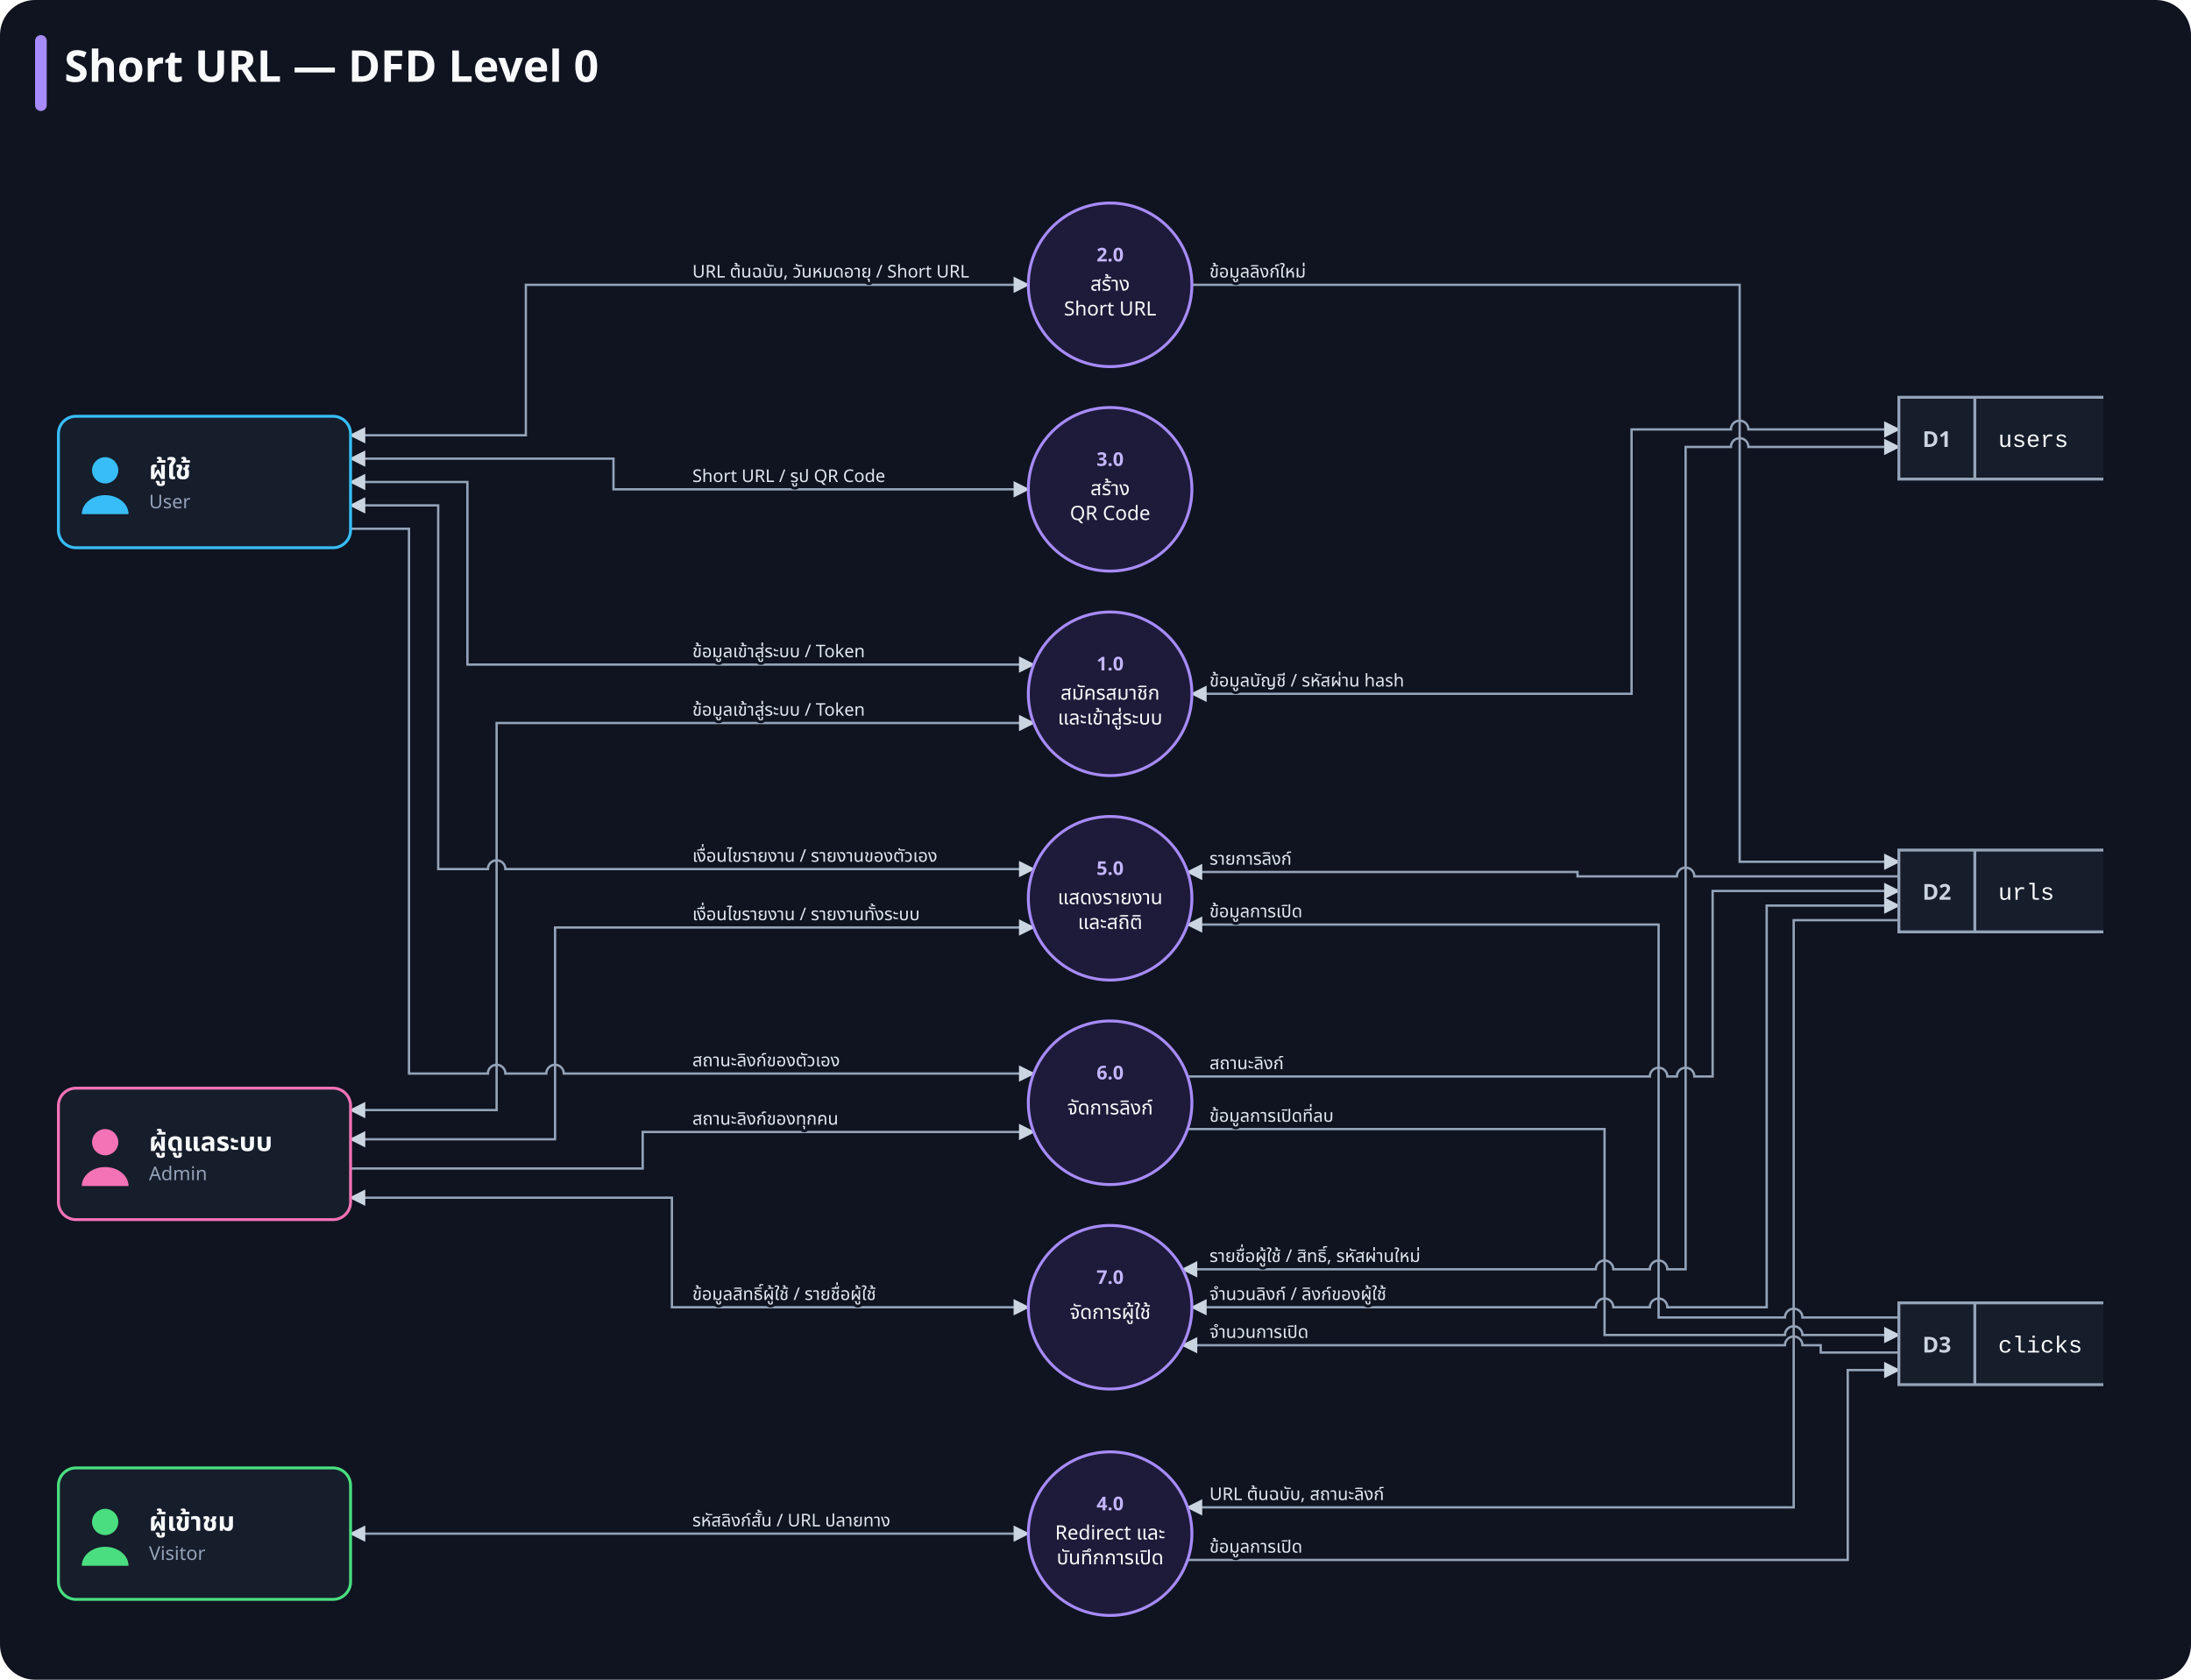
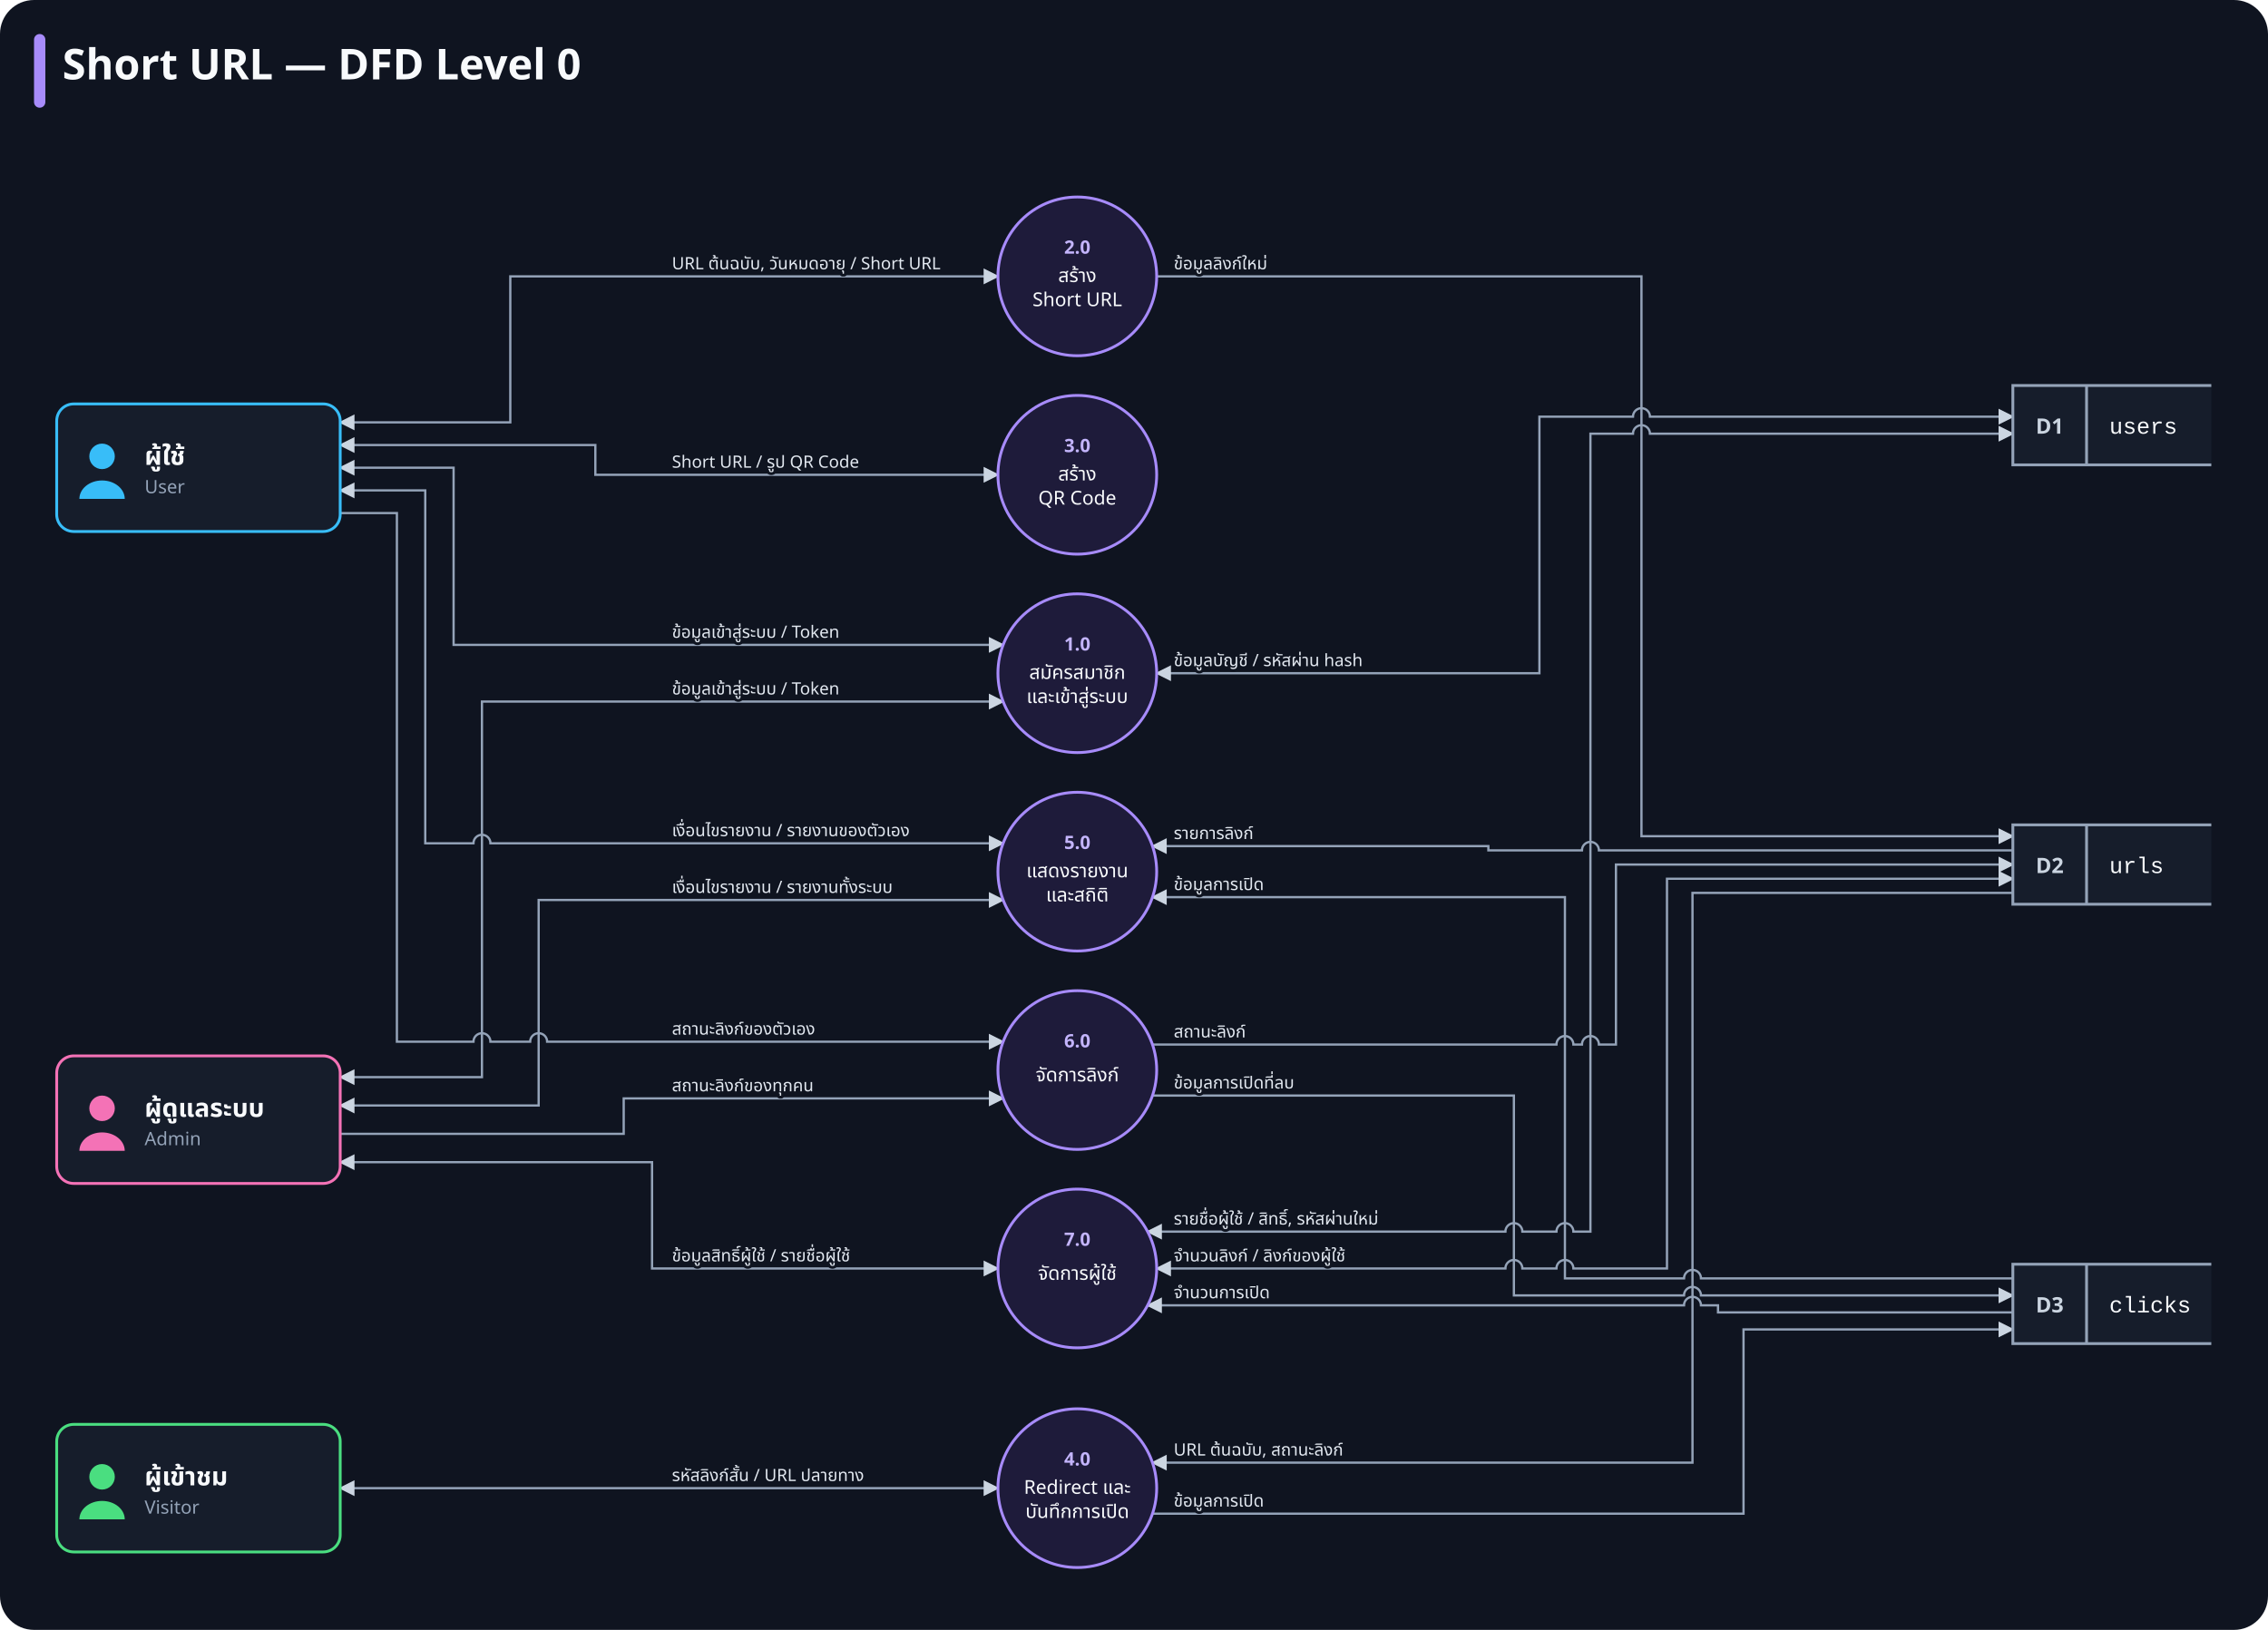
- <svg xmlns="http://www.w3.org/2000/svg" viewBox="0 0 1500 1150" width="1500" height="1150" font-family="'Segoe UI', 'Noto Sans Thai', 'Leelawadee UI', Tahoma, sans-serif">
+ <svg xmlns="http://www.w3.org/2000/svg" viewBox="0 0 1600 1150" width="1600" height="1150" font-family="'Segoe UI', 'Noto Sans Thai', 'Leelawadee UI', Tahoma, sans-serif">
  <defs>
    <marker id="dfdArrow" viewBox="0 0 10 10" refX="9" refY="5" markerWidth="7" markerHeight="7" orient="auto-start-reverse">
      <path d="M0 0 L10 5 L0 10 z" fill="#cbd5e1" />
    </marker>
    <style>
      .ext { fill: #161d2b; stroke-width: 2; }
      .et { fill: #f8fafc; font-size: 18px; font-weight: 700; }
      .es { fill: #94a3b8; font-size: 13px; }
      .proc { fill: #1e1b3a; stroke: #a78bfa; stroke-width: 2; }
      .pn { fill: #c4b5fd; font-size: 13px; font-weight: 700; text-anchor: middle; }
      .pt { fill: #f8fafc; font-size: 13.5px; text-anchor: middle; }
      .st { fill: none; stroke: #94a3b8; stroke-width: 2; }
      .sid { fill: #cbd5e1; font-size: 15px; font-weight: 700; text-anchor: middle; }
      .sn { fill: #f8fafc; font-size: 16px; font-family: Consolas, 'Courier New', monospace; }
      .f { fill: none; stroke: #94a3b8; stroke-width: 1.6; stroke-linejoin: miter; marker-end: url(#dfdArrow); }
      .fb { marker-start: url(#dfdArrow); }
      .fl { fill: #e2e8f0; font-size: 12px; text-anchor: start; paint-order: stroke; stroke: #0f1420; stroke-width: 4px; stroke-linejoin: round; }
    </style>
  </defs>
-   <rect width="1500" height="1150" rx="24" fill="#0f1420" />
+   <rect width="1600" height="1150" rx="24" fill="#0f1420" />
  <rect x="24" y="24" width="8" height="52" rx="4" fill="#a78bfa" />
  <text x="44" y="56" fill="#f8fafc" font-size="30" font-weight="800">Short URL — DFD Level 0</text>
  <path class="f fb" d="M240.0 298 H360.0 V195 H704.0" />
  <path class="f fb" d="M240.0 314 H420.0 V335 H704.0" />
  <path class="f fb" d="M240.0 330 H320.0 V455 H707.7" />
  <path class="f fb" d="M240.0 346 H300.0 V595 H334.0 A6 6 0 0 1 346.0 595 H707.7" />
  <path class="f" d="M240.0 362 H280.0 V735 H334.0 A6 6 0 0 1 346.0 735 H374.0 A6 6 0 0 1 386.0 735 H707.7" />
  <path class="f fb" d="M240.0 760 H340.0 V495 H707.7" />
  <path class="f fb" d="M240.0 780 H380.0 V635 H707.7" />
  <path class="f" d="M240.0 800 H440.0 V775 H707.7" />
  <path class="f fb" d="M240.0 820 H460.0 V895 H704.0" />
  <path class="f fb" d="M240.0 1050 H400.0 H704.0" />
-   <path class="f" d="M816.0 195 H1191.0 V590 H1300.0" />
-   <path class="f" d="M1300.0 600 H1160.0 A6 6 0 0 0 1148.0 600 H1080.0 V597 H813.0" />
-   <path class="f" d="M813.0 737 H1129.5 A6 6 0 0 1 1141.5 737 H1148.0 A6 6 0 0 1 1160.0 737 H1172.5 V610 H1300.0" />
-   <path class="f fb" d="M816.0 895 H1092.5 A6 6 0 0 1 1104.5 895 H1129.5 A6 6 0 0 1 1141.5 895 H1209.5 V620 H1300.0" />
-   <path class="f" d="M1300.0 630 H1228.0 V1032 H813.0" />
-   <path class="f fb" d="M816.0 475 H1117.0 V294 H1185.0 A6 6 0 0 1 1197.0 294 H1300.0" />
-   <path class="f fb" d="M809.6 869 H1092.5 A6 6 0 0 1 1104.5 869 H1129.5 A6 6 0 0 1 1141.5 869 H1154.0 V306 H1185.0 A6 6 0 0 1 1197.0 306 H1300.0" />
-   <path class="f" d="M1300.0 902 H1234.0 A6 6 0 0 0 1222.0 902 H1135.5 V633 H813.0" />
-   <path class="f" d="M813.0 773 H1098.5 V914 H1222.0 A6 6 0 0 1 1234.0 914 H1300.0" />
-   <path class="f" d="M1300.0 926 H1246.5 V921 H1234.0 A6 6 0 0 0 1222.0 921 H809.6" />
-   <path class="f" d="M813.0 1068 H1265.0 V938 H1300.0" />
+   <path class="f" d="M816.0 195 H1158.0 V590 H1420.0" />
+   <path class="f" d="M1420.0 600 H1128.0 A6 6 0 0 0 1116.0 600 H1050.0 V597 H813.0" />
+   <path class="f" d="M813.0 737 H1098.0 A6 6 0 0 1 1110.0 737 H1116.0 A6 6 0 0 1 1128.0 737 H1140.0 V610 H1420.0" />
+   <path class="f fb" d="M816.0 895 H1062.0 A6 6 0 0 1 1074.0 895 H1098.0 A6 6 0 0 1 1110.0 895 H1176.0 V620 H1420.0" />
+   <path class="f" d="M1420.0 630 H1194.0 V1032 H813.0" />
+   <path class="f fb" d="M816.0 475 H1086.0 V294 H1152.0 A6 6 0 0 1 1164.0 294 H1420.0" />
+   <path class="f fb" d="M809.6 869 H1062.0 A6 6 0 0 1 1074.0 869 H1098.0 A6 6 0 0 1 1110.0 869 H1122.0 V306 H1152.0 A6 6 0 0 1 1164.0 306 H1420.0" />
+   <path class="f" d="M1420.0 902 H1200.0 A6 6 0 0 0 1188.0 902 H1104.0 V633 H813.0" />
+   <path class="f" d="M813.0 773 H1068.0 V914 H1188.0 A6 6 0 0 1 1200.0 914 H1420.0" />
+   <path class="f" d="M1420.0 926 H1212.0 V921 H1200.0 A6 6 0 0 0 1188.0 921 H809.6" />
+   <path class="f" d="M813.0 1068 H1230.0 V938 H1420.0" />
  <text class="fl" x="474" y="190.0">URL ต้นฉบับ, วันหมดอายุ / Short URL</text>
  <text class="fl" x="474" y="330.0">Short URL / รูป QR Code</text>
  <text class="fl" x="474" y="450.0">ข้อมูลเข้าสู่ระบบ / Token</text>
  <text class="fl" x="474" y="590.0">เงื่อนไขรายงาน / รายงานของตัวเอง</text>
  <text class="fl" x="474" y="730.0">สถานะลิงก์ของตัวเอง</text>
  <text class="fl" x="474" y="490.0">ข้อมูลเข้าสู่ระบบ / Token</text>
  <text class="fl" x="474" y="630.0">เงื่อนไขรายงาน / รายงานทั้งระบบ</text>
  <text class="fl" x="474" y="770.0">สถานะลิงก์ของทุกคน</text>
  <text class="fl" x="474" y="890.0">ข้อมูลสิทธิ์ผู้ใช้ / รายชื่อผู้ใช้</text>
  <text class="fl" x="474" y="1045.0">รหัสลิงก์สั้น / URL ปลายทาง</text>
  <text class="fl" x="828" y="190.0">ข้อมูลลิงก์ใหม่</text>
  <text class="fl" x="828" y="592.0">รายการลิงก์</text>
  <text class="fl" x="828" y="732.0">สถานะลิงก์</text>
  <text class="fl" x="828" y="890.0">จำนวนลิงก์ / ลิงก์ของผู้ใช้</text>
  <text class="fl" x="828" y="1027.0">URL ต้นฉบับ, สถานะลิงก์</text>
  <text class="fl" x="828" y="470.0">ข้อมูลบัญชี / รหัสผ่าน hash</text>
  <text class="fl" x="828" y="864.0">รายชื่อผู้ใช้ / สิทธิ์, รหัสผ่านใหม่</text>
  <text class="fl" x="828" y="628.0">ข้อมูลการเปิด</text>
  <text class="fl" x="828" y="768.0">ข้อมูลการเปิดที่ลบ</text>
  <text class="fl" x="828" y="916.0">จำนวนการเปิด</text>
  <text class="fl" x="828" y="1063.0">ข้อมูลการเปิด</text>
  <rect class="ext" x="40" y="285" width="200" height="90" rx="12" stroke="#38bdf8" />
  <circle cx="72" cy="322" r="9" fill="#38bdf8" />
  <path d="M56 352 a16 13 0 0 1 32 0 z" fill="#38bdf8" />
  <text class="et" x="102" y="328">ผู้ใช้</text>
  <text class="es" x="102" y="348">User</text>
  <rect class="ext" x="40" y="745" width="200" height="90" rx="12" stroke="#f472b6" />
  <circle cx="72" cy="782" r="9" fill="#f472b6" />
  <path d="M56 812 a16 13 0 0 1 32 0 z" fill="#f472b6" />
  <text class="et" x="102" y="788">ผู้ดูแลระบบ</text>
  <text class="es" x="102" y="808">Admin</text>
  <rect class="ext" x="40" y="1005" width="200" height="90" rx="12" stroke="#4ade80" />
  <circle cx="72" cy="1042" r="9" fill="#4ade80" />
  <path d="M56 1072 a16 13 0 0 1 32 0 z" fill="#4ade80" />
  <text class="et" x="102" y="1048">ผู้เข้าชม</text>
  <text class="es" x="102" y="1068">Visitor</text>
  <circle class="proc" cx="760" cy="195" r="56" />
  <text class="pn" x="760" y="179">2.0</text>
  <text class="pt" x="760" y="199">สร้าง</text>
  <text class="pt" x="760" y="216">Short URL</text>
  <circle class="proc" cx="760" cy="335" r="56" />
  <text class="pn" x="760" y="319">3.0</text>
  <text class="pt" x="760" y="339">สร้าง</text>
  <text class="pt" x="760" y="356">QR Code</text>
  <circle class="proc" cx="760" cy="475" r="56" />
  <text class="pn" x="760" y="459">1.0</text>
  <text class="pt" x="760" y="479">สมัครสมาชิก</text>
  <text class="pt" x="760" y="496">และเข้าสู่ระบบ</text>
  <circle class="proc" cx="760" cy="615" r="56" />
  <text class="pn" x="760" y="599">5.0</text>
  <text class="pt" x="760" y="619">แสดงรายงาน</text>
  <text class="pt" x="760" y="636">และสถิติ</text>
  <circle class="proc" cx="760" cy="755" r="56" />
  <text class="pn" x="760" y="739">6.0</text>
  <text class="pt" x="760" y="763">จัดการลิงก์</text>
  <circle class="proc" cx="760" cy="895" r="56" />
  <text class="pn" x="760" y="879">7.0</text>
  <text class="pt" x="760" y="903">จัดการผู้ใช้</text>
  <circle class="proc" cx="760" cy="1050" r="56" />
  <text class="pn" x="760" y="1034">4.0</text>
  <text class="pt" x="760" y="1054">Redirect และ</text>
  <text class="pt" x="760" y="1071">บันทึกการเปิด</text>
-   <rect x="1300" y="582" width="140" height="56" fill="#161d2b" />
-   <path class="st" d="M1440 582 H1300 V638 H1440" />
-   <line class="st" x1="1352" y1="582" x2="1352" y2="638" />
-   <text class="sid" x="1326" y="616">D2</text>
-   <text class="sn" x="1368" y="616">urls</text>
-   <rect x="1300" y="272" width="140" height="56" fill="#161d2b" />
-   <path class="st" d="M1440 272 H1300 V328 H1440" />
-   <line class="st" x1="1352" y1="272" x2="1352" y2="328" />
-   <text class="sid" x="1326" y="306">D1</text>
-   <text class="sn" x="1368" y="306">users</text>
-   <rect x="1300" y="892" width="140" height="56" fill="#161d2b" />
-   <path class="st" d="M1440 892 H1300 V948 H1440" />
-   <line class="st" x1="1352" y1="892" x2="1352" y2="948" />
-   <text class="sid" x="1326" y="926">D3</text>
-   <text class="sn" x="1368" y="926">clicks</text>
+   <rect x="1420" y="582" width="140" height="56" fill="#161d2b" />
+   <path class="st" d="M1560 582 H1420 V638 H1560" />
+   <line class="st" x1="1472" y1="582" x2="1472" y2="638" />
+   <text class="sid" x="1446" y="616">D2</text>
+   <text class="sn" x="1488" y="616">urls</text>
+   <rect x="1420" y="272" width="140" height="56" fill="#161d2b" />
+   <path class="st" d="M1560 272 H1420 V328 H1560" />
+   <line class="st" x1="1472" y1="272" x2="1472" y2="328" />
+   <text class="sid" x="1446" y="306">D1</text>
+   <text class="sn" x="1488" y="306">users</text>
+   <rect x="1420" y="892" width="140" height="56" fill="#161d2b" />
+   <path class="st" d="M1560 892 H1420 V948 H1560" />
+   <line class="st" x1="1472" y1="892" x2="1472" y2="948" />
+   <text class="sid" x="1446" y="926">D3</text>
+   <text class="sn" x="1488" y="926">clicks</text>
</svg>
